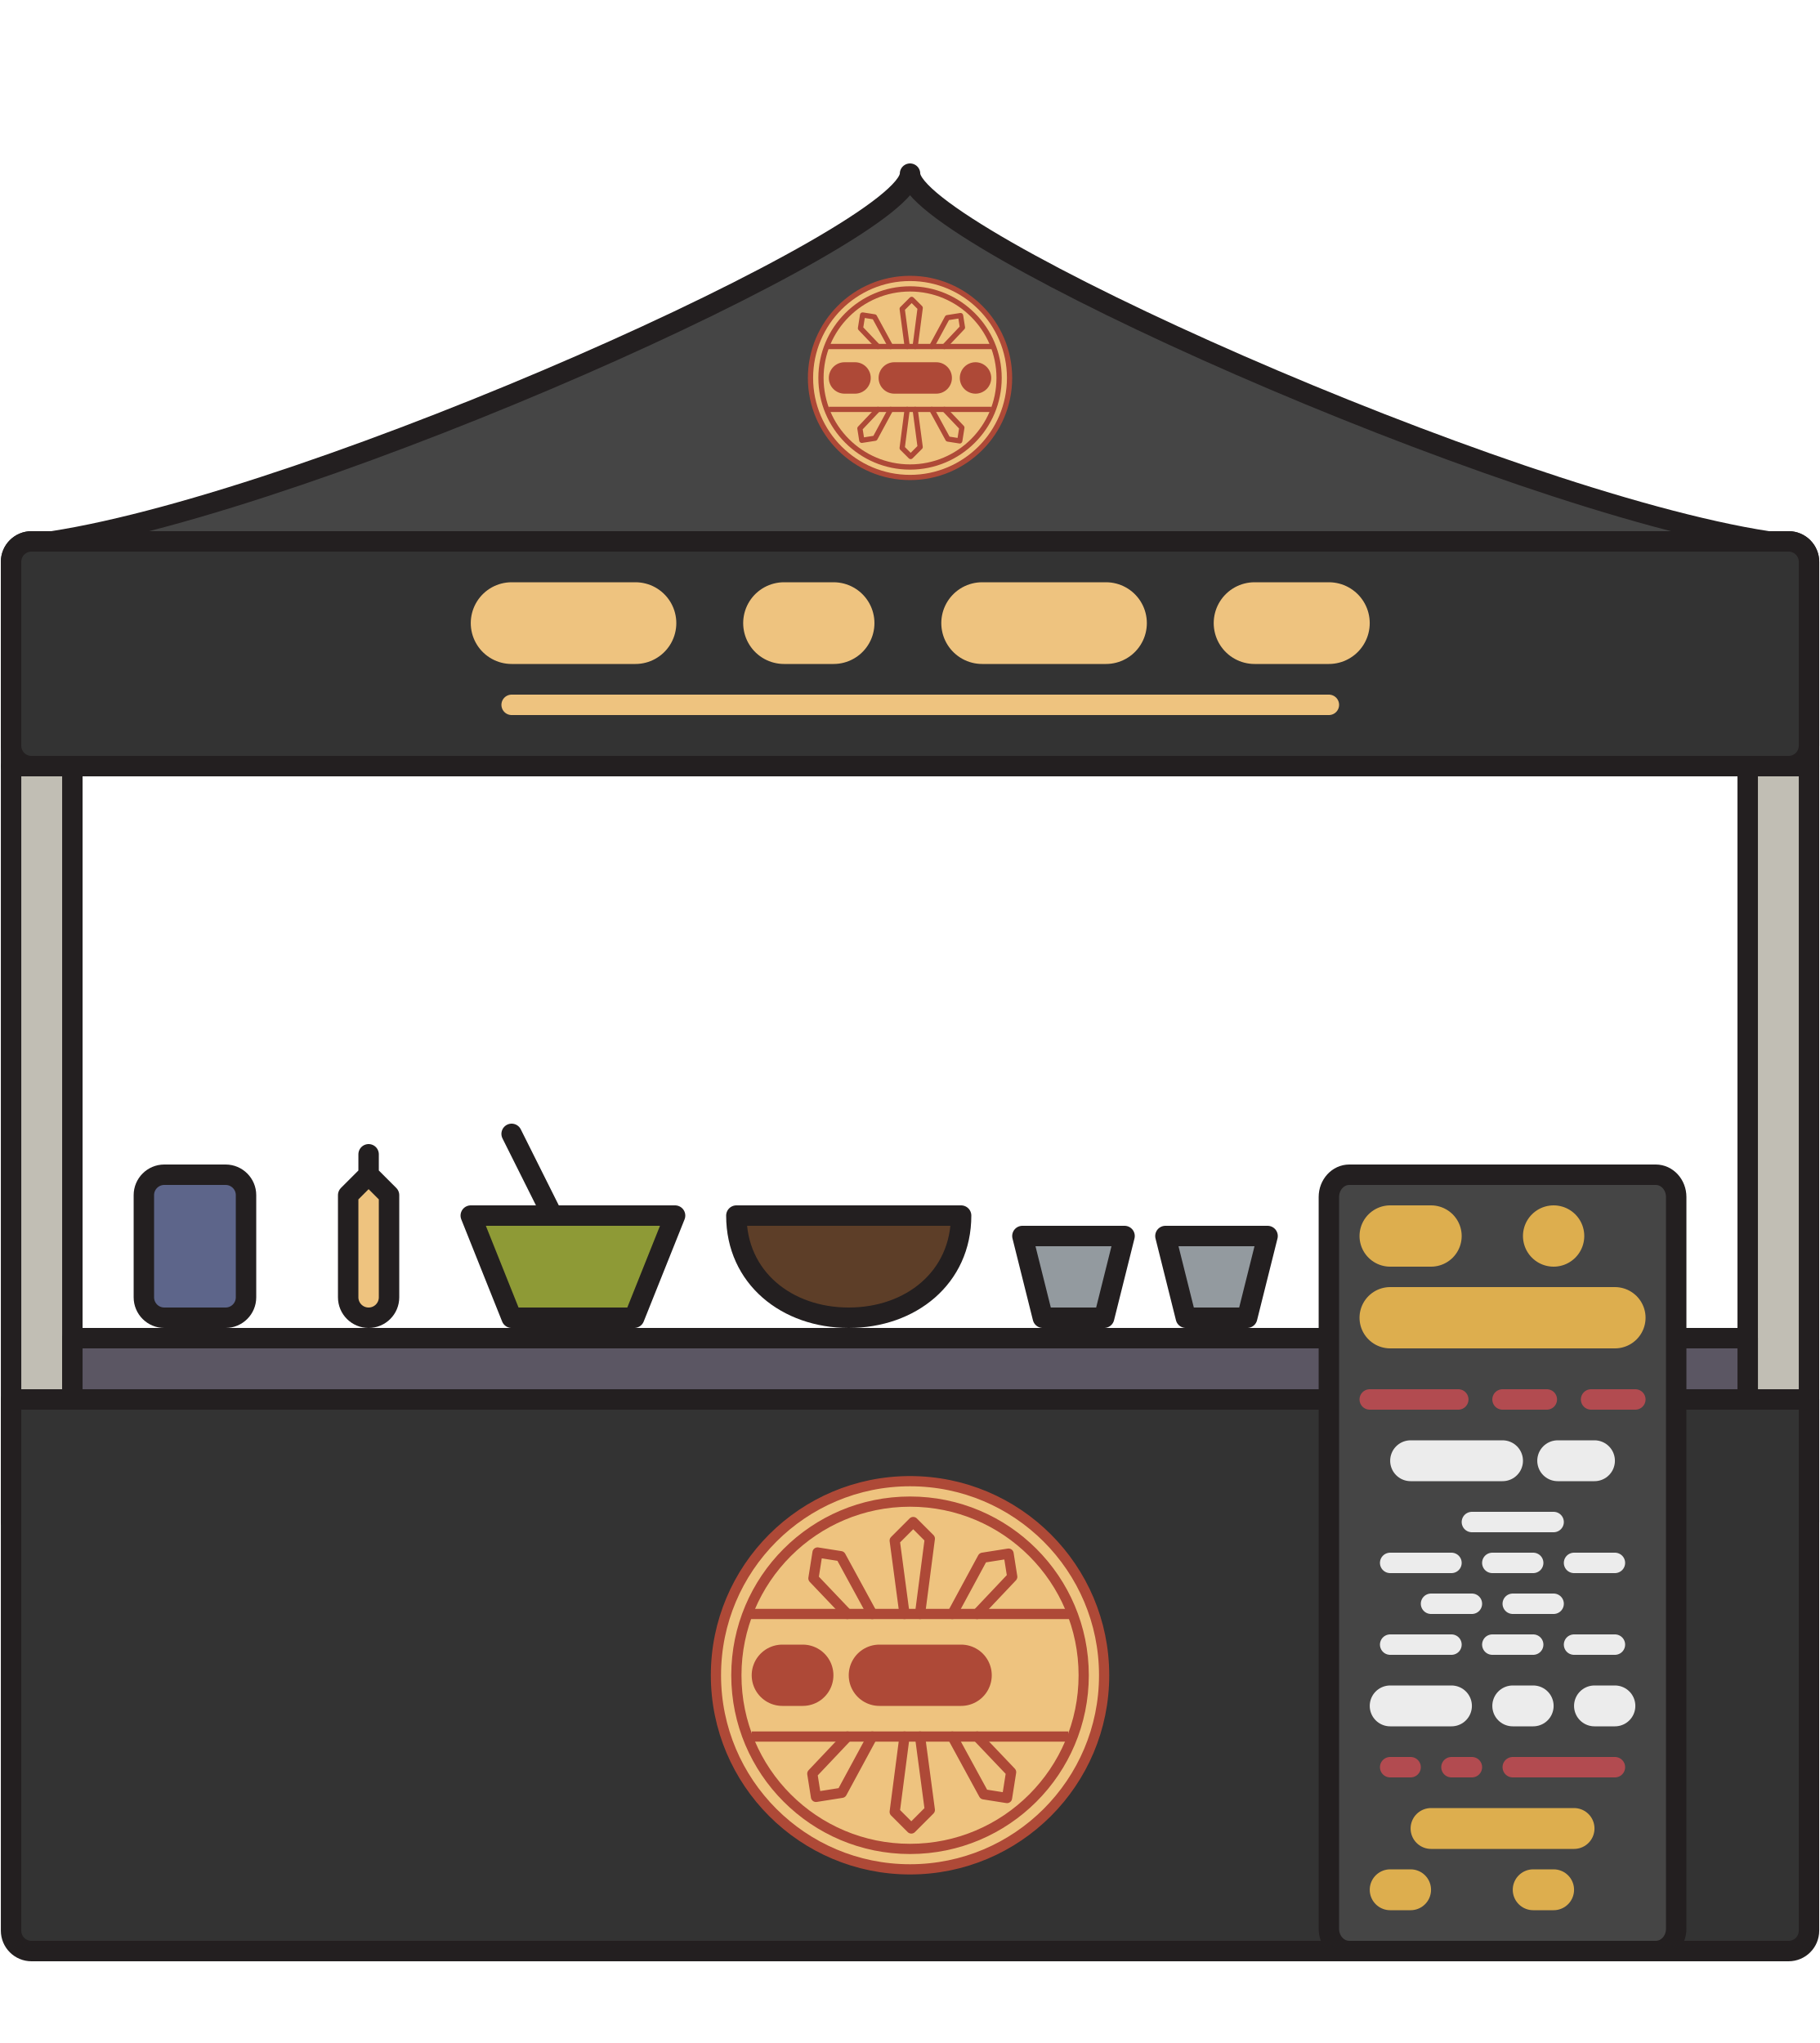
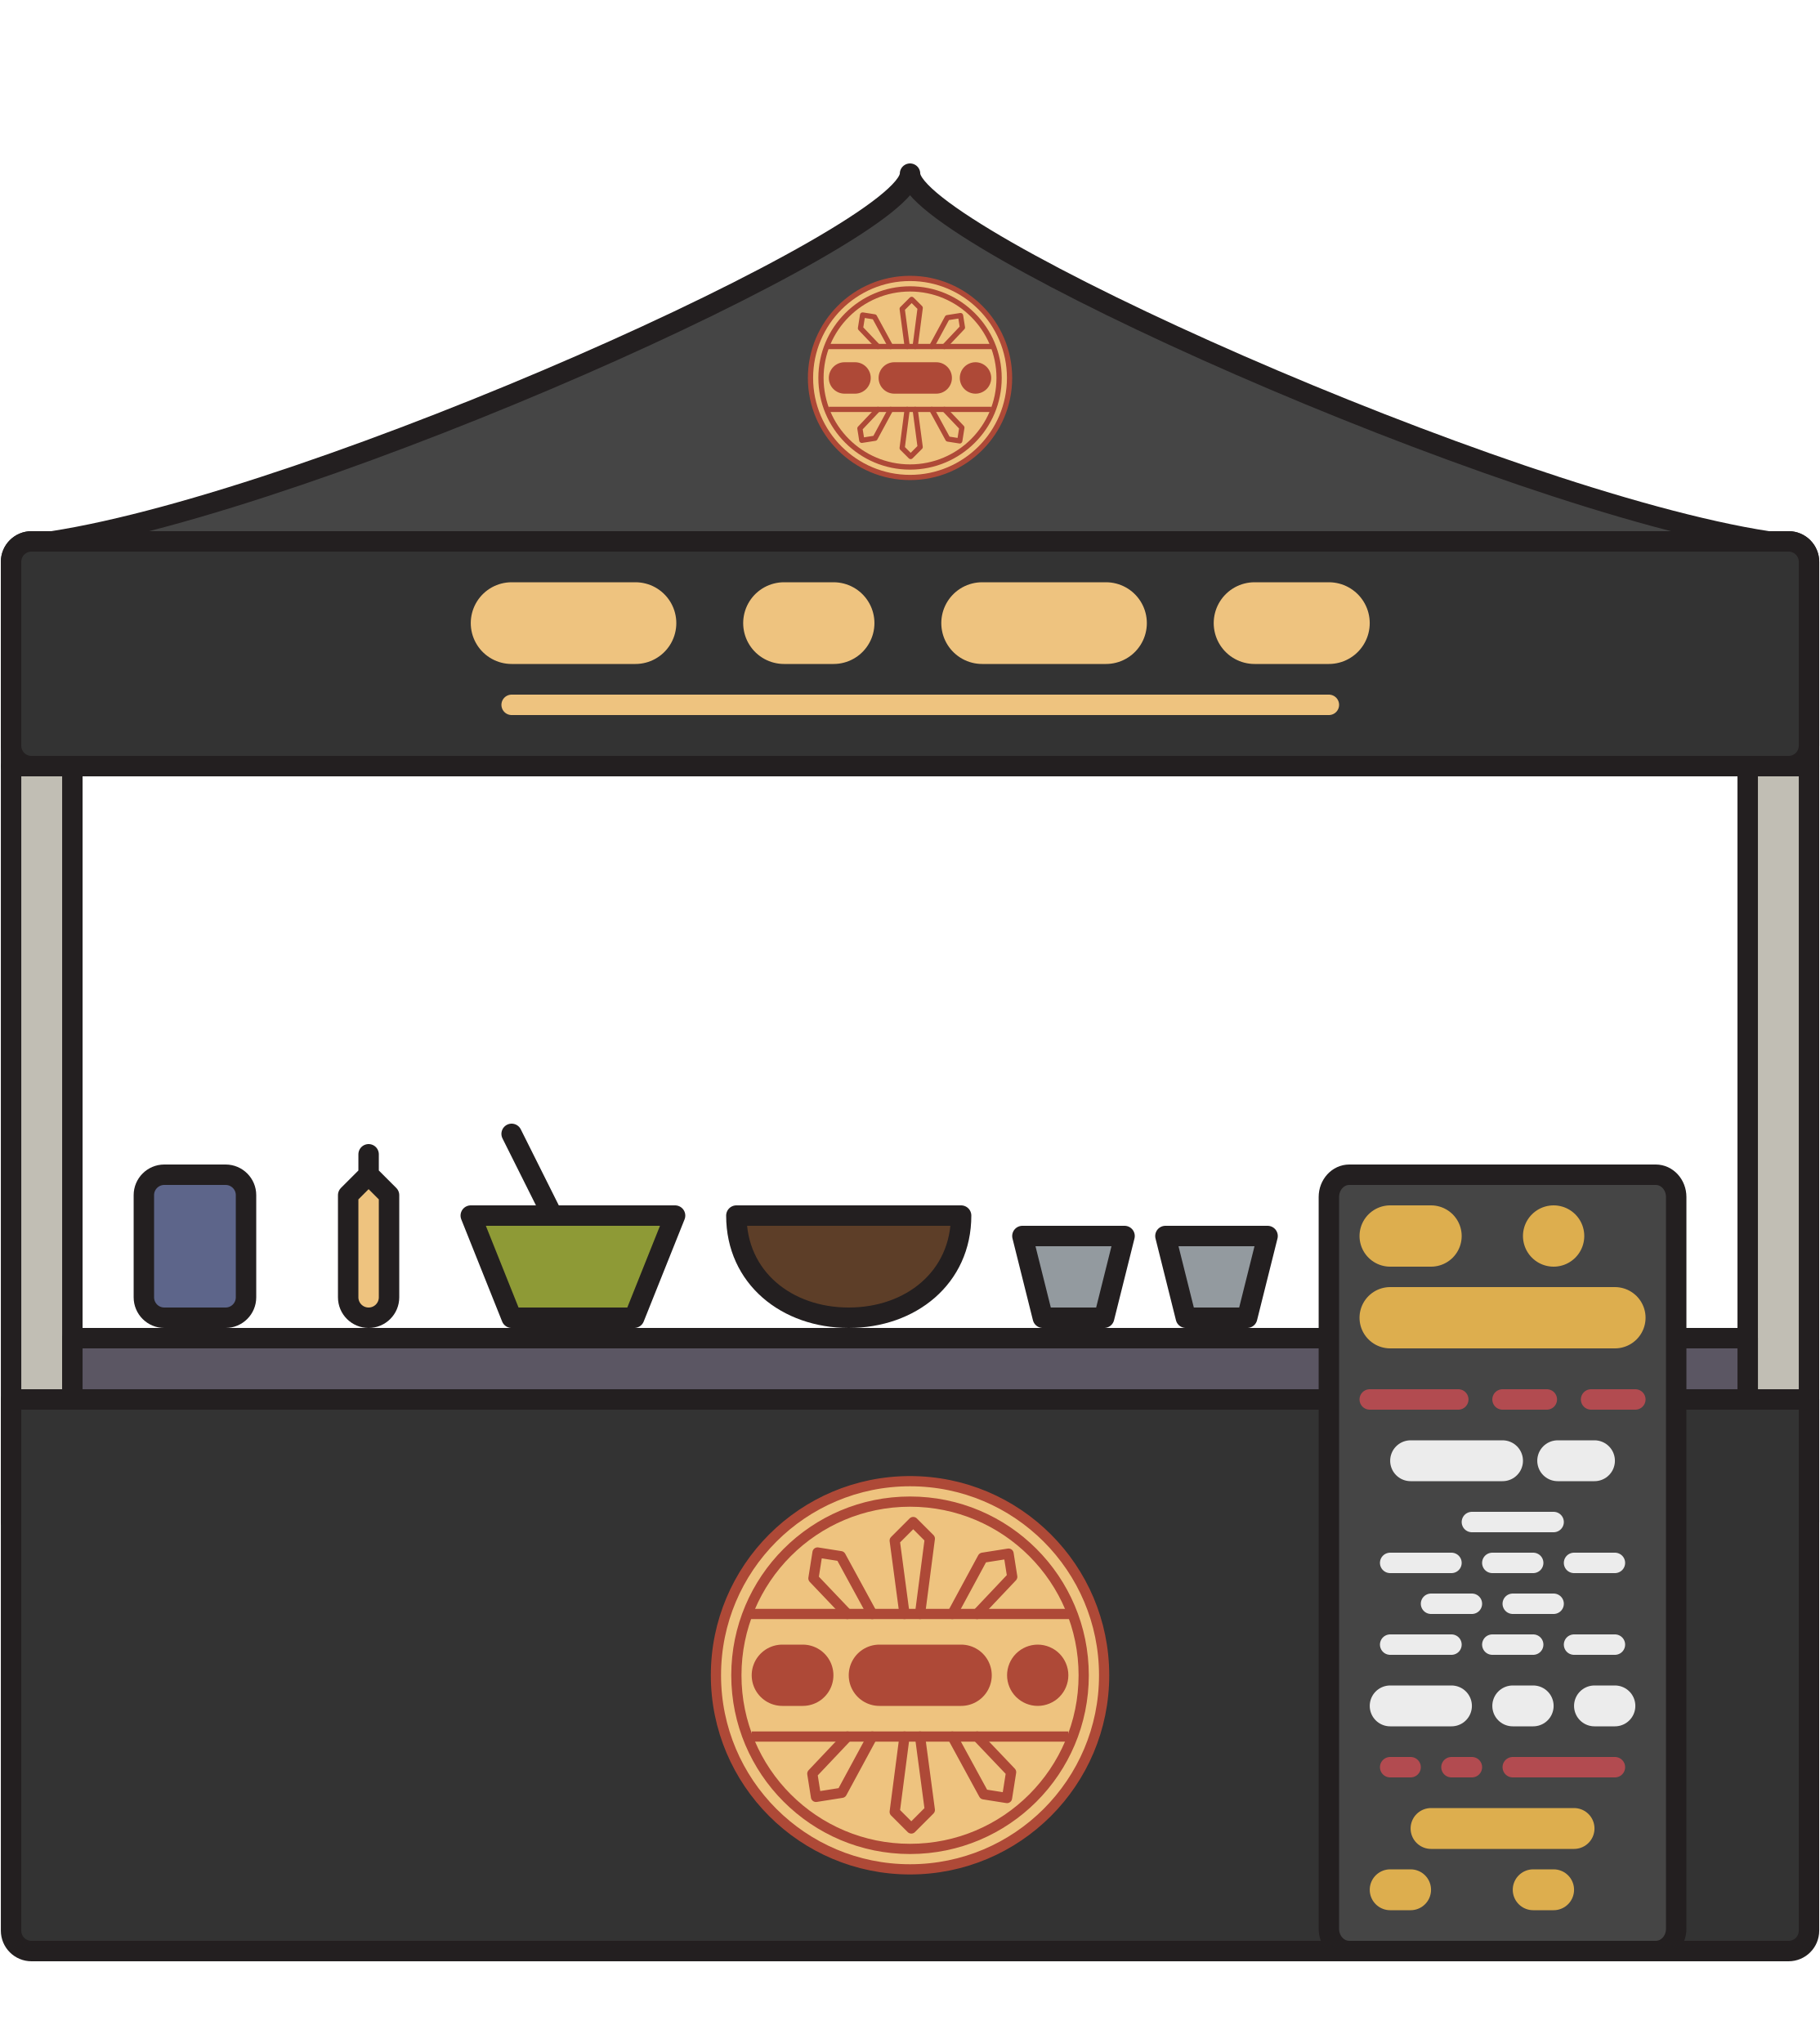
<svg xmlns="http://www.w3.org/2000/svg" width="356.166" height="400" viewBox="0 0 356.166 400">
  <path fill="#C1BEB4" stroke="#231F20" stroke-width="4" stroke-linecap="round" stroke-linejoin="round" stroke-miterlimit="10" d="M2.166 150h12v148h-12zM342.166 150h12v148h-12z" />
  <path fill="#454545" stroke="#231F20" stroke-width="4" stroke-linecap="round" stroke-linejoin="round" stroke-miterlimit="10" d="M350.166 106h-4c-52-8-168-60-168-72 0 12-116 64-168 72h-4c-2.21 0-4 1.79-4 4v40h352v-40c0-2.21-1.79-4-4-4z" />
  <path fill="#333" stroke="#231F20" stroke-width="4" stroke-linecap="round" stroke-linejoin="round" stroke-miterlimit="10" d="M354.166 146c0 2.21-1.79 4-4 4h-344c-2.21 0-4-1.79-4-4v-36c0-2.21 1.79-4 4-4h344c2.21 0 4 1.79 4 4v36zM354.166 378c0 2.21-1.79 4-4 4h-344c-2.21 0-4-1.79-4-4V274h352v104z" />
  <path fill="#5B5663" stroke="#231F20" stroke-width="4" stroke-linecap="round" stroke-linejoin="round" stroke-miterlimit="10" d="M14.166 262h328v12h-328z" />
  <circle fill="#EEC37F" stroke="#AE4937" stroke-width="2" stroke-miterlimit="10" cx="178.166" cy="328" r="38" />
  <circle fill="#EEC37F" stroke="#AE4937" stroke-width="2" stroke-miterlimit="10" cx="178.166" cy="328" r="34" />
  <path fill="none" stroke="#AE4937" stroke-width="2" stroke-miterlimit="10" d="M146.166 316h64" />
  <path fill="#EEC37F" stroke="#AE4937" stroke-width="2" stroke-miterlimit="10" d="M147.166 340h62" />
-   <path fill="#333" stroke="#AE4937" stroke-width="12" stroke-linecap="round" stroke-linejoin="round" stroke-miterlimit="10" d="M153.166 328h4M203.166 328M172.166 328h16" />
-   <path fill="none" stroke="#AE4937" stroke-width="2" stroke-linecap="round" stroke-linejoin="round" stroke-miterlimit="10" d="M177.084 316l-1.918-14.375L178.79 298l3.25 3.25-1.918 14.75M180.125 340l1.916 14.375-3.624 3.625-3.25-3.25 1.918-14.75M180.04 339.375M165.893 316.002l-6.638-6.973.802-5.064 4.54.72 6.17 11.32M191.317 340l6.636 6.97-.8 5.065-4.54-.72-6.165-11.31M170.777 340l-5.958 11.013-5.064.8-.72-4.54 6.882-7.273M186.438 316l5.955-11.013 5.064-.802.718 4.54-6.886 7.28" />
-   <circle fill="#EEC37F" cx="178.166" cy="74" r="19.487" />
-   <path fill="#AE4937" d="M178.166 94c-11.027 0-20-8.973-20-20s8.973-20 20-20 20 8.973 20 20-8.972 20-20 20zm0-38.975c-10.463 0-18.975 8.512-18.975 18.975s8.513 18.975 18.976 18.975S197.14 84.463 197.14 74s-8.51-18.975-18.974-18.975z" />
+   <path fill="#333" stroke="#AE4937" stroke-width="12" stroke-linecap="round" stroke-linejoin="round" stroke-miterlimit="10" d="M153.166 328h4" />
+   <path fill="#333" d="M203.166 328" />
+   <path fill="#AE4937" d="M203.163 334c-1.58 0-3.12-.64-4.24-1.76-1.12-1.11-1.76-2.66-1.76-4.24s.64-3.13 1.76-4.24c1.12-1.12 2.66-1.76 4.24-1.76s3.13.64 4.25 1.76c1.11 1.11 1.75 2.66 1.75 4.24s-.64 3.13-1.75 4.24c-1.12 1.12-2.67 1.76-4.25 1.76z" />
+   <path fill="#333" stroke="#AE4937" stroke-width="12" stroke-linecap="round" stroke-linejoin="round" stroke-miterlimit="10" d="M172.166 328h16" />
+   <path fill="none" stroke="#AE4937" stroke-width="2" stroke-linecap="round" stroke-linejoin="round" stroke-miterlimit="10" d="M177.084 316l-1.918-14.375L178.79 298l3.25 3.25-1.918 14.75M180.125 340l1.916 14.375-3.624 3.625-3.25-3.25 1.918-14.75M180.04 339.375M165.892 316.002l-6.637-6.973.8-5.064 4.54.72 6.17 11.32M191.316 340l6.637 6.97-.8 5.065-4.542-.72-6.163-11.31M170.776 340l-5.958 11.013-5.062.8-.72-4.54 6.882-7.273M186.437 316l5.955-11.013 5.065-.802.718 4.54-6.886 7.28" />
+   <circle fill="#EEC37F" cx="178.165" cy="74" r="19.487" />
+   <path fill="#AE4937" d="M178.166 94c-11.027 0-20-8.973-20-20s8.973-20 20-20 20 8.973 20 20-8.973 20-20 20zm0-38.975c-10.463 0-18.975 8.512-18.975 18.975s8.513 18.975 18.976 18.975S197.14 84.463 197.14 74s-8.51-18.975-18.974-18.975z" />
  <circle fill="#EEC37F" cx="178.166" cy="74" r="17.436" />
-   <path fill="#AE4937" d="M178.166 91.95c-9.896 0-17.948-8.054-17.948-17.95s8.052-17.95 17.948-17.95 17.95 8.054 17.95 17.95-8.053 17.95-17.95 17.95zm0-34.873c-9.332 0-16.923 7.592-16.923 16.923s7.59 16.923 16.923 16.923c9.33 0 16.923-7.592 16.923-16.923s-7.593-16.923-16.924-16.923zM161.756 67.333h32.82v1.026h-32.82z" />
-   <path fill="#EEC37F" d="M162.268 80.154h31.796" />
-   <path fill="#AE4937" d="M162.268 79.64h31.796v1.027h-31.796z" />
-   <path fill="#333" d="M165.346 74h2.05" />
-   <path fill="#AE4937" d="M167.397 77.077h-2.05c-1.7 0-3.08-1.378-3.08-3.077s1.38-3.077 3.08-3.077h2.05c1.7 0 3.077 1.378 3.077 3.077s-1.378 3.077-3.077 3.077z" />
-   <path fill="#333" d="M190.987 74" />
-   <path fill="#AE4937" d="M190.987 77.077c-.81 0-1.604-.33-2.174-.902-.574-.57-.903-1.364-.903-2.175s.33-1.604.903-2.175c.57-.573 1.363-.902 2.174-.902s1.604.33 2.174.902c.575.57.904 1.364.904 2.175s-.33 1.604-.903 2.175c-.574.573-1.363.902-2.173.902z" />
+   <path fill="#AE4937" d="M178.166 91.95c-9.896 0-17.948-8.054-17.948-17.95s8.052-17.95 17.948-17.95 17.95 8.054 17.95 17.95-8.054 17.95-17.95 17.95zm0-34.873c-9.332 0-16.923 7.592-16.923 16.923s7.59 16.923 16.923 16.923c9.33 0 16.923-7.592 16.923-16.923s-7.593-16.923-16.924-16.923zM161.756 67.333h32.82v1.026h-32.82z" />
+   <path fill="#EEC37F" d="M162.267 80.154h31.796" />
+   <path fill="#AE4937" d="M162.267 79.64h31.796v1.027h-31.796z" />
+   <path fill="#333" d="M165.345 74h2.05" />
+   <path fill="#AE4937" d="M167.396 77.077h-2.05c-1.7 0-3.08-1.378-3.08-3.077s1.38-3.077 3.08-3.077h2.05c1.7 0 3.077 1.378 3.077 3.077s-1.378 3.077-3.077 3.077z" />
+   <path fill="#333" d="M190.986 74" />
+   <path fill="#AE4937" d="M190.986 77.077c-.81 0-1.604-.33-2.174-.902-.574-.57-.903-1.364-.903-2.175s.328-1.604.902-2.175c.57-.573 1.363-.902 2.174-.902s1.604.33 2.174.902c.574.57.903 1.364.903 2.175s-.33 1.604-.903 2.175c-.574.573-1.363.902-2.174.902z" />
  <path fill="#333" d="M175.09 74h8.204" />
-   <path fill="#AE4937" d="M183.294 77.077h-8.205c-1.7 0-3.078-1.378-3.078-3.077s1.38-3.077 3.077-3.077h8.204c1.7 0 3.077 1.378 3.077 3.077s-1.377 3.077-3.076 3.077zM179.17 68.36c-.022 0-.044-.003-.066-.005-.28-.037-.48-.295-.442-.575l.95-7.313-1.125-1.126-1.316 1.317.95 7.12c.037.28-.16.54-.44.576-.286.038-.538-.16-.577-.44l-.982-7.37c-.02-.16.033-.32.146-.432l1.86-1.857c.2-.2.524-.2.726 0l1.666 1.667c.112.11.166.27.146.428l-.984 7.564c-.035.26-.256.447-.51.447zM178.294 89.897c-.13 0-.262-.05-.362-.15l-1.668-1.667c-.11-.11-.165-.27-.145-.428l.98-7.564c.04-.28.295-.48.577-.443.28.036.48.295.44.575l-.95 7.313 1.126 1.126 1.317-1.317-.948-7.12c-.038-.28.16-.54.44-.576.28-.035.538.16.575.44l.983 7.37c.02.16-.033.32-.146.432l-1.858 1.857c-.1.1-.23.15-.362.15z" />
+   <path fill="#AE4937" d="M183.294 77.077h-8.205c-1.7 0-3.078-1.378-3.078-3.077s1.38-3.077 3.077-3.077h8.204c1.7 0 3.077 1.378 3.077 3.077s-1.377 3.077-3.076 3.077zM179.17 68.36c-.022 0-.044-.003-.066-.005-.28-.037-.48-.295-.442-.575l.95-7.313-1.125-1.126-1.316 1.317.95 7.12c.037.28-.16.54-.44.576-.286.038-.538-.16-.577-.44l-.982-7.37c-.02-.16.033-.32.146-.432l1.86-1.857c.2-.2.524-.2.726 0l1.666 1.667c.112.11.166.27.146.428l-.984 7.564c-.036.26-.256.447-.51.447zM178.294 89.897c-.13 0-.262-.05-.362-.15l-1.668-1.667c-.11-.11-.165-.27-.145-.428l.98-7.564c.04-.28.295-.48.577-.443.28.036.48.295.44.575l-.95 7.313 1.126 1.126 1.317-1.317-.948-7.12c-.038-.28.16-.54.44-.576.28-.035.538.16.575.44l.983 7.37c.02.16-.033.32-.146.432l-1.858 1.857c-.1.1-.23.15-.362.15z" />
  <path fill="none" stroke="#AE4937" stroke-width="2" stroke-linecap="round" stroke-linejoin="round" stroke-miterlimit="10" d="M179.128 79.833" />
-   <path fill="#AE4937" d="M174.372 68.36c-.183 0-.358-.096-.45-.266l-3.044-5.584-1.572-.25-.29 1.84 3.228 3.393c.195.206.188.53-.018.726-.204.193-.53.187-.726-.02l-3.404-3.575c-.11-.116-.16-.276-.134-.434l.41-2.597c.044-.278.308-.47.587-.426l2.327.37c.158.024.295.12.37.26l3.163 5.806c.137.25.045.56-.204.695-.078.043-.162.063-.244.063zM187.903 86.84c-.026 0-.053-.003-.08-.008l-2.328-.368c-.158-.025-.295-.122-.37-.262l-3.162-5.8c-.135-.25-.044-.56.206-.697.25-.135.56-.043.694.205l3.04 5.58 1.573.248.29-1.84-3.228-3.39c-.196-.207-.19-.53.018-.727.204-.193.527-.187.725.02l3.402 3.574c.11.116.16.276.135.434l-.41 2.598c-.02.134-.094.254-.204.334-.09.065-.196.1-.303.1zM168.725 86.725c-.248 0-.467-.18-.507-.433l-.368-2.328c-.025-.157.025-.316.134-.433l3.53-3.73c.195-.205.52-.213.725-.02s.214.52.02.727l-3.358 3.546.25 1.573 1.84-.292 2.935-5.425c.136-.25.446-.34.694-.208.25.135.345.445.21.695l-3.057 5.647c-.076.14-.212.238-.37.263l-2.597.41c-.027.006-.054.008-.08.008zM184.896 68.36c-.128 0-.253-.046-.353-.14-.205-.194-.215-.52-.02-.725l3.358-3.55-.248-1.573-1.84.293-2.934 5.425c-.135.248-.446.34-.695.206-.25-.134-.342-.445-.208-.695l3.055-5.645c.075-.14.213-.237.37-.263l2.598-.412c.134-.022.27.012.382.092s.185.2.204.334l.37 2.33c.024.156-.025.316-.136.432l-3.53 3.733c-.1.108-.237.16-.372.16z" />
+   <path fill="#AE4937" d="M174.372 68.36c-.183 0-.358-.096-.45-.266l-3.044-5.584-1.572-.25-.29 1.84 3.228 3.393c.195.206.188.53-.018.726-.204.193-.53.187-.726-.02l-3.404-3.575c-.11-.116-.16-.276-.134-.434l.41-2.597c.044-.278.308-.47.587-.426l2.327.37c.158.024.295.12.37.26l3.163 5.806c.137.25.045.56-.204.695-.078.043-.162.063-.244.063zM187.902 86.84c-.026 0-.053-.003-.08-.008l-2.328-.368c-.158-.025-.295-.122-.37-.262l-3.162-5.8c-.135-.25-.044-.56.206-.697.25-.135.56-.043.695.205l3.04 5.58 1.573.248.29-1.84-3.228-3.39c-.195-.207-.188-.53.02-.727.203-.193.526-.187.724.02l3.402 3.574c.11.116.16.276.135.434l-.41 2.598c-.02.134-.095.254-.205.334-.09.065-.195.1-.303.1zM168.724 86.725c-.248 0-.467-.18-.507-.433l-.368-2.328c-.026-.157.024-.316.133-.433l3.53-3.73c.195-.205.52-.213.725-.02s.215.52.02.727l-3.357 3.546.252 1.573 1.84-.292 2.934-5.425c.136-.25.446-.34.694-.208.25.135.344.445.21.695l-3.058 5.647c-.076.14-.212.238-.37.263l-2.597.41c-.027.006-.053.008-.08.008zM184.895 68.36c-.128 0-.253-.046-.353-.14-.205-.194-.215-.52-.02-.725l3.358-3.55-.25-1.573-1.84.293-2.933 5.425c-.135.248-.446.34-.695.206-.25-.134-.342-.445-.208-.695l3.055-5.645c.074-.14.212-.237.37-.263l2.597-.412c.134-.022.27.012.382.092s.184.2.203.334l.37 2.33c.024.156-.025.316-.136.432l-3.53 3.733c-.1.108-.236.16-.372.16z" />
  <path fill="none" stroke="#EEC37F" stroke-width="16" stroke-linecap="round" stroke-linejoin="round" stroke-miterlimit="10" d="M100.166 122h24.242" />
  <path fill="none" stroke="#EEC37F" stroke-width="4" stroke-linecap="round" stroke-linejoin="round" stroke-miterlimit="10" d="M100.168 138h160" />
-   <path fill="none" stroke="#EEC37F" stroke-width="16" stroke-linecap="round" stroke-linejoin="round" stroke-miterlimit="10" d="M192.287 122h24.243M245.62 122h14.546M153.5 122h9.698" />
+   <path fill="none" stroke="#EEC37F" stroke-width="16" stroke-linecap="round" stroke-linejoin="round" stroke-miterlimit="10" d="M192.287 122h24.242M245.62 122h14.546M153.5 122h9.697" />
  <path fill="#939A9F" stroke="#231F20" stroke-width="4" stroke-linecap="round" stroke-linejoin="round" stroke-miterlimit="10" d="M232.166 258l-4-16h20l-4 16zM204.166 258l-4-16h20l-4 16z" />
  <path fill="#5D3E28" stroke="#231F20" stroke-width="4" stroke-linecap="round" stroke-linejoin="round" stroke-miterlimit="10" d="M188.166 238c0 12.15-9.85 20-22 20s-22-7.85-22-20h44z" />
  <path fill="none" stroke="#231F20" stroke-width="4" stroke-linecap="round" stroke-linejoin="round" stroke-miterlimit="10" d="M112.166 246l-12-24" />
  <path fill="#8E9A36" stroke="#231F20" stroke-width="4" stroke-linecap="round" stroke-linejoin="round" stroke-miterlimit="10" d="M100.166 258l-8-20h40l-8 20z" />
  <path fill="#5D658A" stroke="#231F20" stroke-width="4" stroke-linecap="round" stroke-linejoin="round" stroke-miterlimit="10" d="M48.166 254c0 2.21-1.79 4-4 4h-12c-2.21 0-4-1.79-4-4v-20c0-2.21 1.79-4 4-4h12c2.21 0 4 1.79 4 4v20z" />
  <path fill="#EEC37F" stroke="#231F20" stroke-width="4" stroke-linecap="round" stroke-linejoin="round" stroke-miterlimit="10" d="M76.166 234v20c0 2.21-1.79 4-4 4s-4-1.79-4-4v-20l4-4 4 4zM72.166 230v-4" />
  <path fill="#454545" stroke="#231F20" stroke-width="4" stroke-linecap="round" stroke-linejoin="round" stroke-miterlimit="10" d="M328.166 234.363c0-2.41-1.79-4.363-4-4.363h-59.998c-2.21 0-4 1.954-4 4.363v143.273c0 2.41 1.79 4.363 4 4.363h59.998c2.21 0 4-1.955 4-4.364V234.363z" />
  <path fill="none" stroke="#B24B50" stroke-width="4" stroke-linecap="round" stroke-linejoin="round" stroke-miterlimit="10" d="M268.168 274h17.334M272.168 346h4M284.168 346h4M296.168 346h20" />
  <path fill="none" stroke="#ECECEC" stroke-width="4" stroke-linecap="round" stroke-linejoin="round" stroke-miterlimit="10" d="M288.168 298h16M280.168 314h8M272.168 322h12M292.166 322h8.002" />
  <path fill="none" stroke="#DDAE4E" stroke-width="8" stroke-linecap="round" stroke-linejoin="round" stroke-miterlimit="10" d="M280.168 358h28M272.168 370h4M300.168 370h4M316.168 370M288.168 370" />
  <path fill="none" stroke="#ECECEC" stroke-width="4" stroke-linecap="round" stroke-linejoin="round" stroke-miterlimit="10" d="M308.166 322h8.002M296.168 314h8" />
  <path fill="none" stroke="#ECECEC" stroke-width="8" stroke-linecap="round" stroke-linejoin="round" stroke-miterlimit="10" d="M276.168 286h18M272.168 334h12M296.166 334h4.002M312.168 334h4M304.967 286h7.2" />
  <path fill="none" stroke="#B24B50" stroke-width="4" stroke-linecap="round" stroke-linejoin="round" stroke-miterlimit="10" d="M294.166 274h8.67M311.502 274h8.666" />
  <path fill="none" stroke="#DDAE4E" stroke-width="12" stroke-linecap="round" stroke-linejoin="round" stroke-miterlimit="10" d="M272.168 242h8M304.166 242h.002M272.168 258h44" />
  <path fill="none" stroke="#ECECEC" stroke-width="4" stroke-linecap="round" stroke-linejoin="round" stroke-miterlimit="10" d="M272.168 306h12M292.166 306h8.002M308.166 306h8.002" />
</svg>
